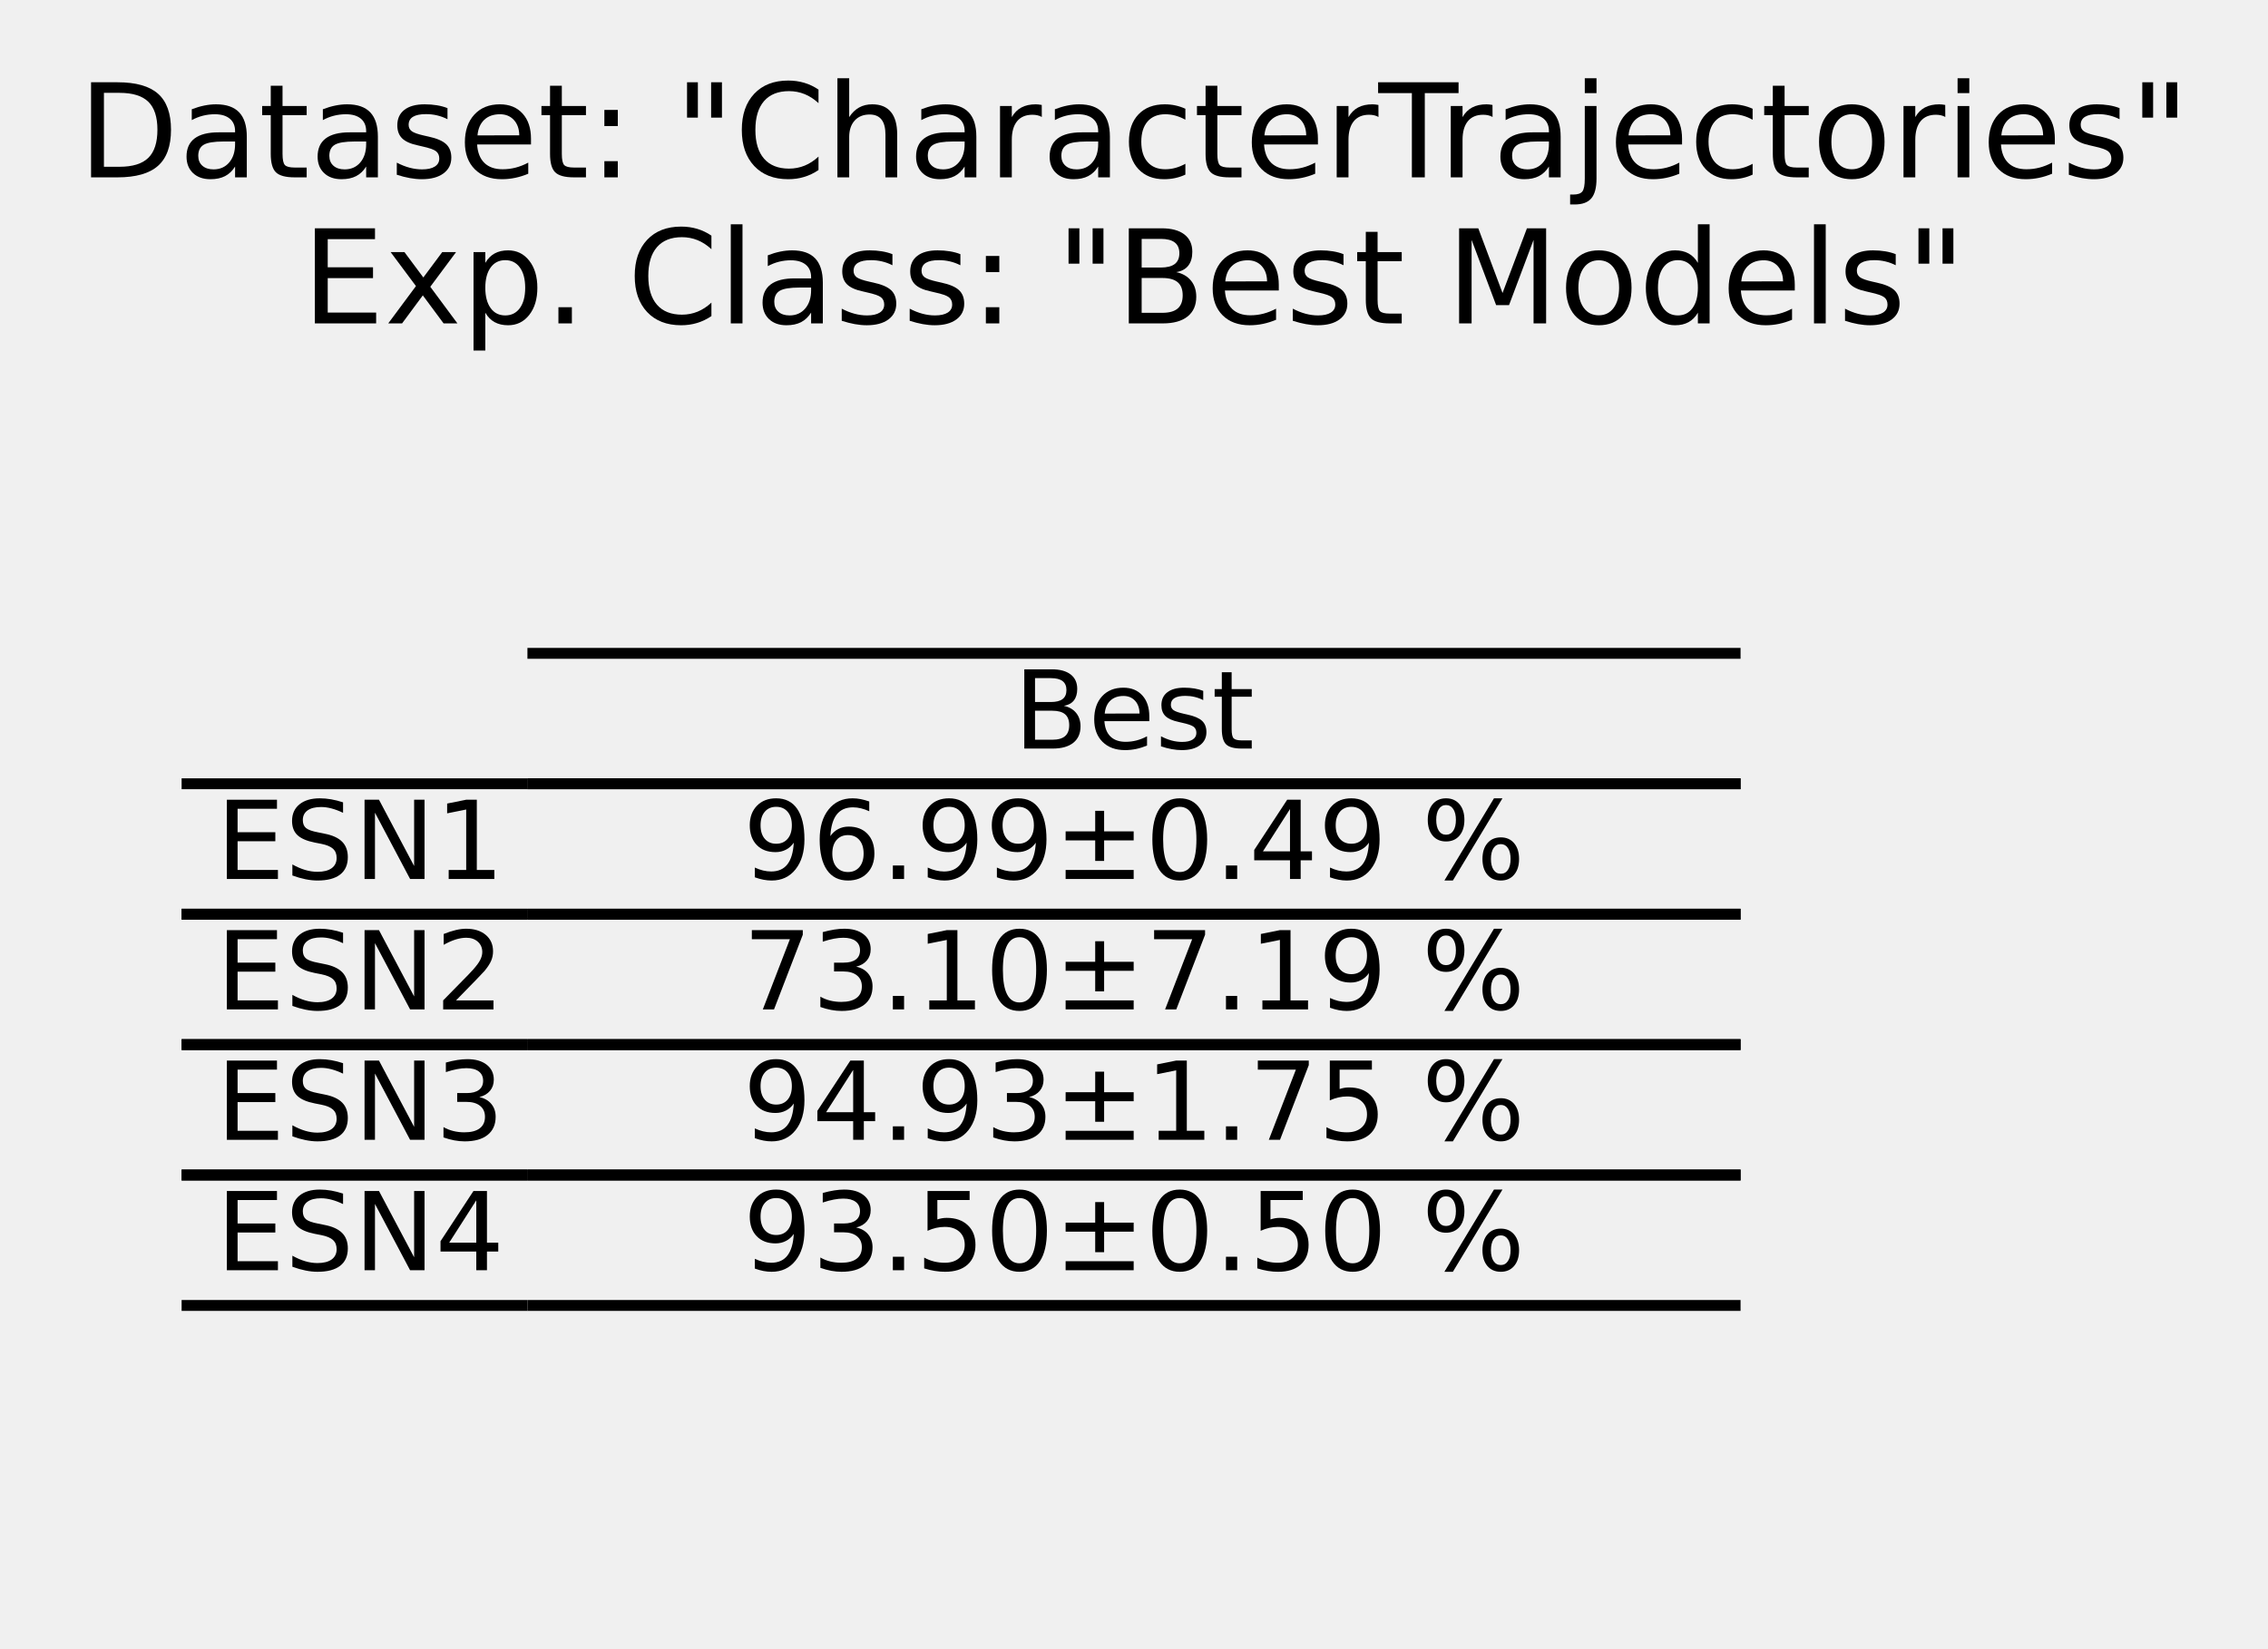
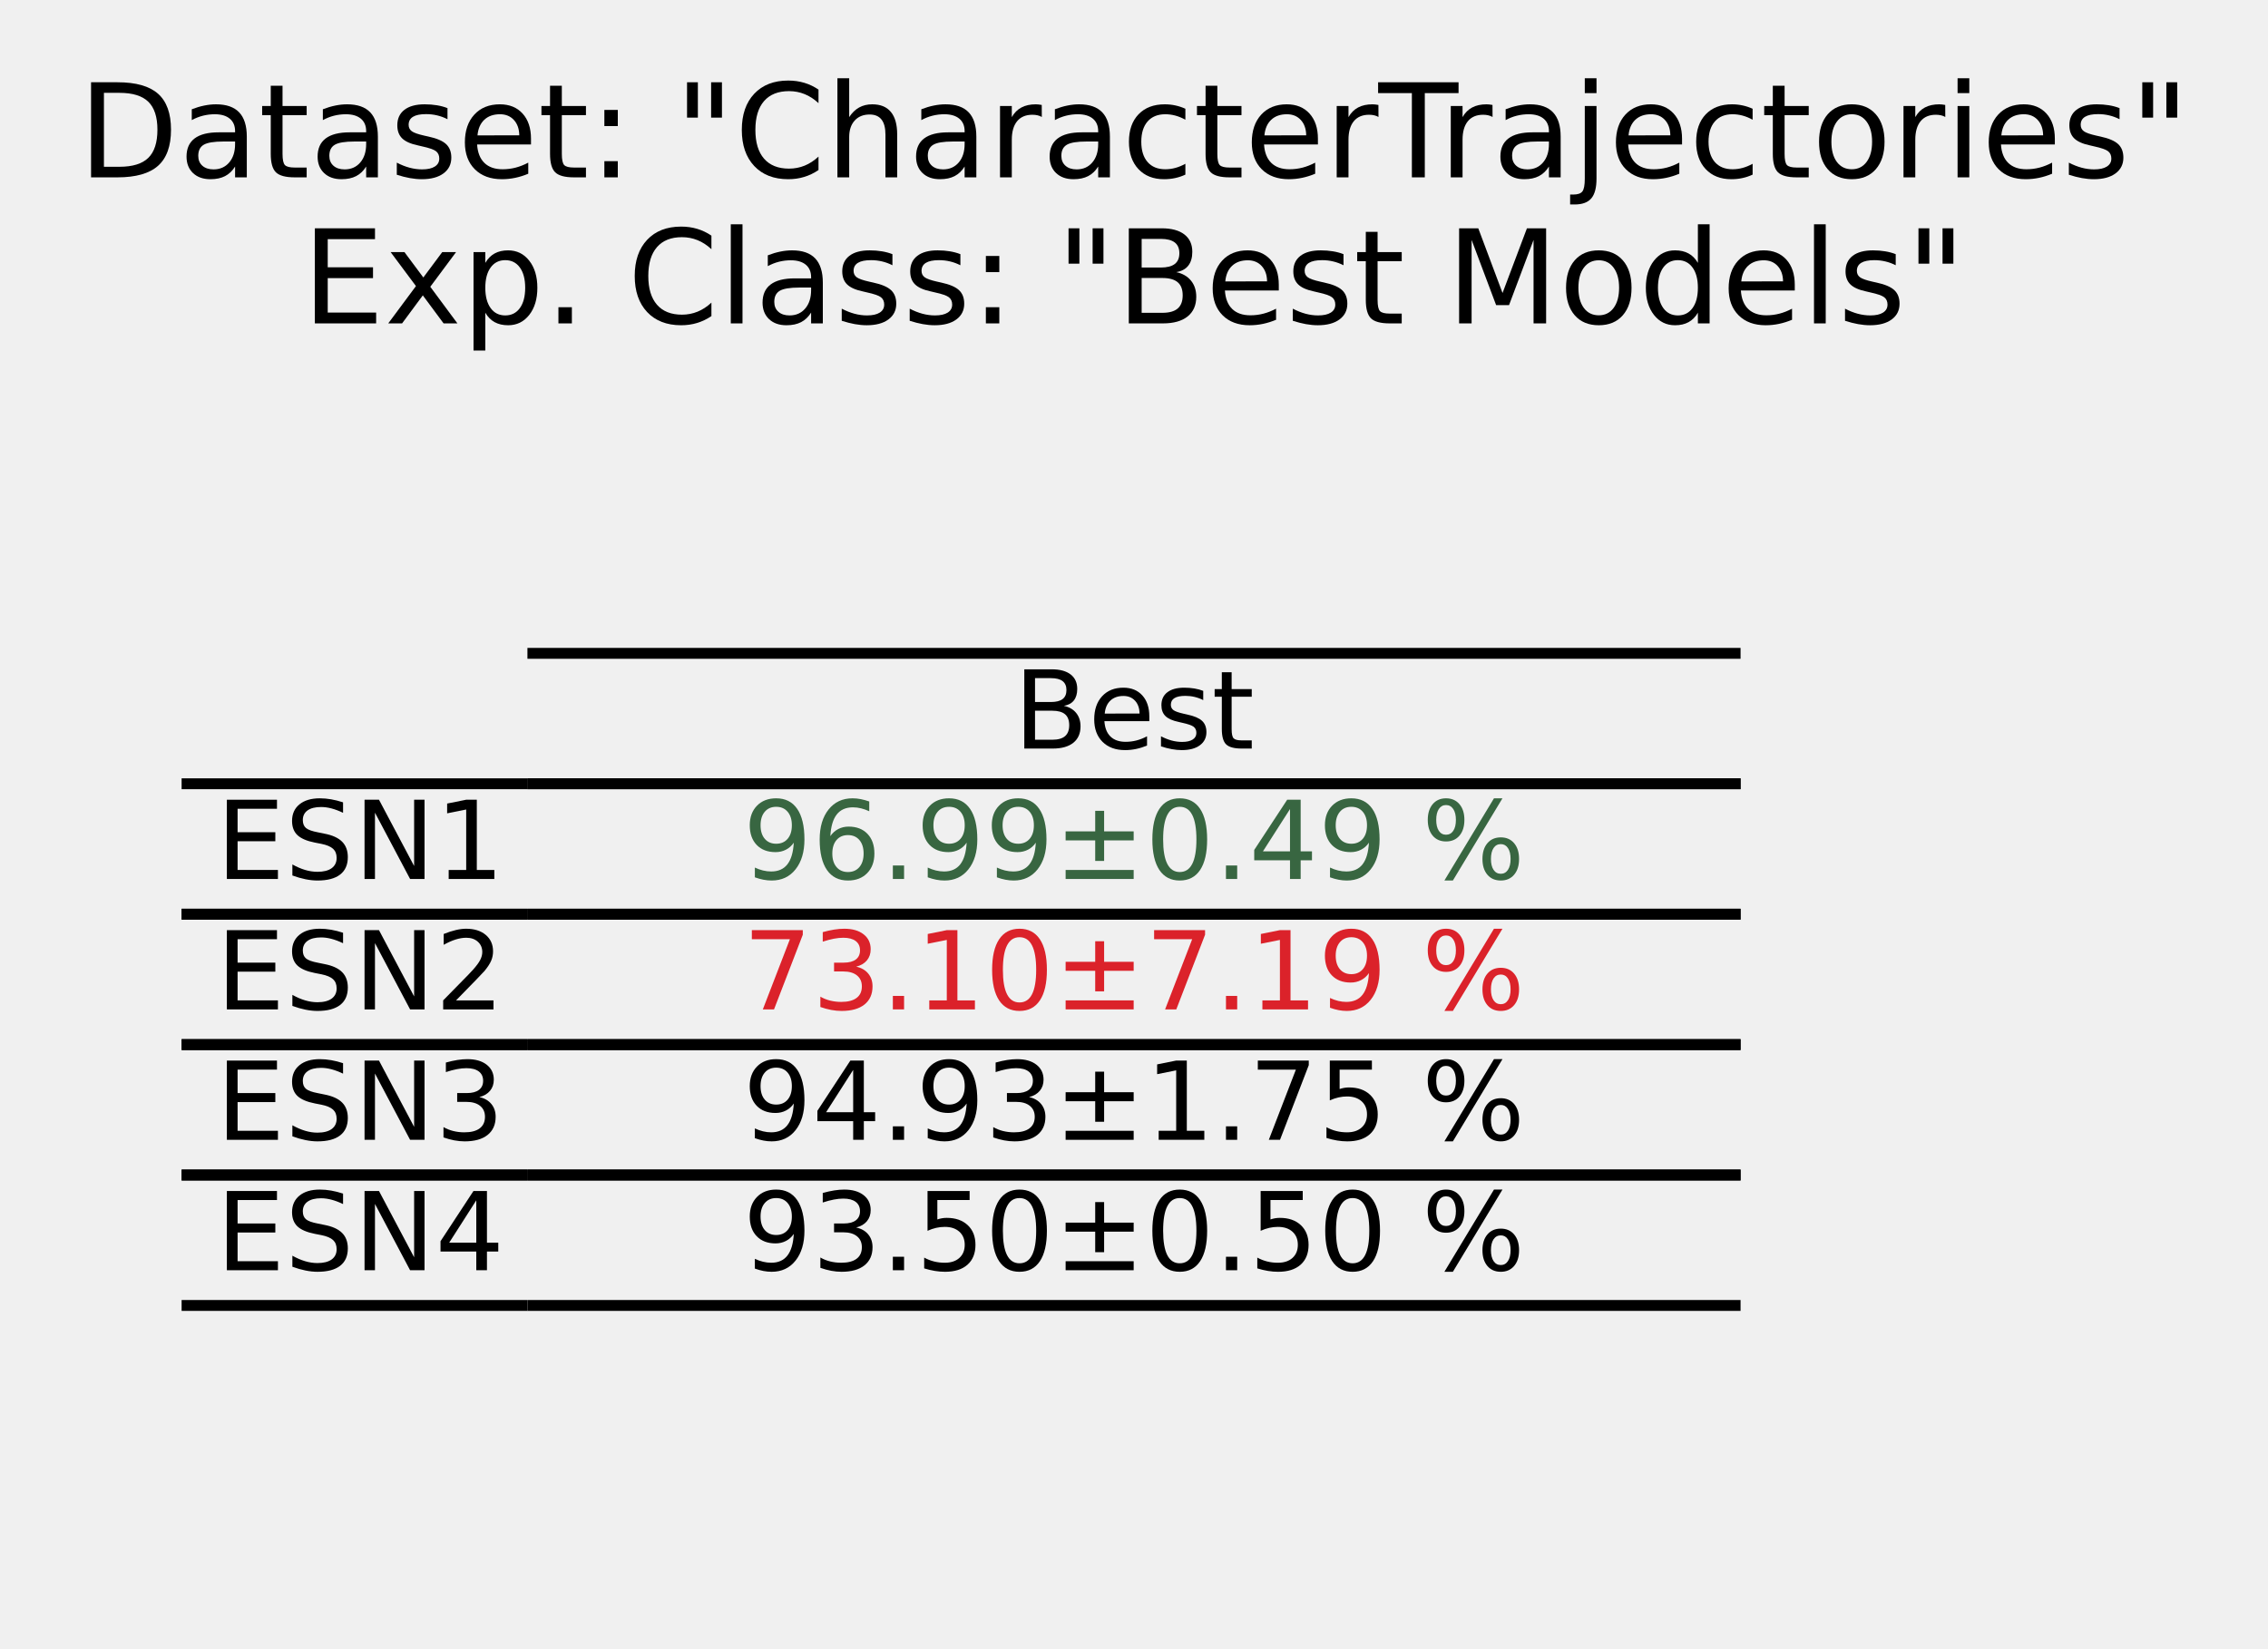
<svg xmlns="http://www.w3.org/2000/svg" xmlns:xlink="http://www.w3.org/1999/xlink" width="208.643pt" height="151.675pt" viewBox="0 0 208.643 151.675" version="1.1">
  <defs>
    <style type="text/css">*{stroke-linejoin: round; stroke-linecap: butt}</style>
  </defs>
  <g id="figure_1">
    <g id="axes_1">
      <g id="table_1">
        <g id="patch_1">
          <path d="M 48.521 72.115  L 160.121 72.115  M 160.121 60.115  L 48.521 60.115  M 48.521 72.115  " style="fill: #ffffff; stroke: #000000; stroke-linejoin: miter" />
        </g>
        <g id="text_1">
          <g transform="translate(93.24938 68.87488)scale(0.1 -0.1)">
            <defs>
              <path id="DejaVuSans-42" d="M 1259 2228  L 1259 519  L 2272 519  Q 2781 519 3026 730  Q 3272 941 3272 1375  Q 3272 1813 3026 2020  Q 2781 2228 2272 2228  L 1259 2228  z M 1259 4147  L 1259 2741  L 2194 2741  Q 2656 2741 2882 2914  Q 3109 3088 3109 3444  Q 3109 3797 2882 3972  Q 2656 4147 2194 4147  L 1259 4147  z M 628 4666  L 2241 4666  Q 2963 4666 3353 4366  Q 3744 4066 3744 3513  Q 3744 3084 3544 2831  Q 3344 2578 2956 2516  Q 3422 2416 3680 2098  Q 3938 1781 3938 1306  Q 3938 681 3513 340  Q 3088 0 2303 0  L 628 0  L 628 4666  z " transform="scale(0.015625)" />
              <path id="DejaVuSans-65" d="M 3597 1894  L 3597 1613  L 953 1613  Q 991 1019 1311 708  Q 1631 397 2203 397  Q 2534 397 2845 478  Q 3156 559 3463 722  L 3463 178  Q 3153 47 2828 -22  Q 2503 -91 2169 -91  Q 1331 -91 842 396  Q 353 884 353 1716  Q 353 2575 817 3079  Q 1281 3584 2069 3584  Q 2775 3584 3186 3129  Q 3597 2675 3597 1894  z M 3022 2063  Q 3016 2534 2758 2815  Q 2500 3097 2075 3097  Q 1594 3097 1305 2825  Q 1016 2553 972 2059  L 3022 2063  z " transform="scale(0.015625)" />
              <path id="DejaVuSans-73" d="M 2834 3397  L 2834 2853  Q 2591 2978 2328 3040  Q 2066 3103 1784 3103  Q 1356 3103 1142 2972  Q 928 2841 928 2578  Q 928 2378 1081 2264  Q 1234 2150 1697 2047  L 1894 2003  Q 2506 1872 2764 1633  Q 3022 1394 3022 966  Q 3022 478 2636 193  Q 2250 -91 1575 -91  Q 1294 -91 989 -36  Q 684 19 347 128  L 347 722  Q 666 556 975 473  Q 1284 391 1588 391  Q 1994 391 2212 530  Q 2431 669 2431 922  Q 2431 1156 2273 1281  Q 2116 1406 1581 1522  L 1381 1569  Q 847 1681 609 1914  Q 372 2147 372 2553  Q 372 3047 722 3315  Q 1072 3584 1716 3584  Q 2034 3584 2315 3537  Q 2597 3491 2834 3397  z " transform="scale(0.015625)" />
              <path id="DejaVuSans-74" d="M 1172 4494  L 1172 3500  L 2356 3500  L 2356 3053  L 1172 3053  L 1172 1153  Q 1172 725 1289 603  Q 1406 481 1766 481  L 2356 481  L 2356 0  L 1766 0  Q 1100 0 847 248  Q 594 497 594 1153  L 594 3053  L 172 3053  L 172 3500  L 594 3500  L 594 4494  L 1172 4494  z " transform="scale(0.015625)" />
            </defs>
            <use xlink:href="#DejaVuSans-42" />
            <use xlink:href="#DejaVuSans-65" x="68.604" />
            <use xlink:href="#DejaVuSans-73" x="130.127" />
            <use xlink:href="#DejaVuSans-74" x="182.227" />
          </g>
        </g>
        <g id="patch_2">
          <path d="M 16.708 84.115  L 48.521 84.115  M 48.521 72.115  L 16.708 72.115  M 16.708 84.115  " style="fill: #ffffff; stroke: #000000; stroke-linejoin: miter" />
        </g>
        <g id="text_2">
          <g transform="translate(19.88944 80.87488)scale(0.1 -0.1)">
            <defs>
              <path id="DejaVuSans-45" d="M 628 4666  L 3578 4666  L 3578 4134  L 1259 4134  L 1259 2753  L 3481 2753  L 3481 2222  L 1259 2222  L 1259 531  L 3634 531  L 3634 0  L 628 0  L 628 4666  z " transform="scale(0.015625)" />
              <path id="DejaVuSans-53" d="M 3425 4513  L 3425 3897  Q 3066 4069 2747 4153  Q 2428 4238 2131 4238  Q 1616 4238 1336 4038  Q 1056 3838 1056 3469  Q 1056 3159 1242 3001  Q 1428 2844 1947 2747  L 2328 2669  Q 3034 2534 3370 2195  Q 3706 1856 3706 1288  Q 3706 609 3251 259  Q 2797 -91 1919 -91  Q 1588 -91 1214 -16  Q 841 59 441 206  L 441 856  Q 825 641 1194 531  Q 1563 422 1919 422  Q 2459 422 2753 634  Q 3047 847 3047 1241  Q 3047 1584 2836 1778  Q 2625 1972 2144 2069  L 1759 2144  Q 1053 2284 737 2584  Q 422 2884 422 3419  Q 422 4038 858 4394  Q 1294 4750 2059 4750  Q 2388 4750 2728 4690  Q 3069 4631 3425 4513  z " transform="scale(0.015625)" />
              <path id="DejaVuSans-4e" d="M 628 4666  L 1478 4666  L 3547 763  L 3547 4666  L 4159 4666  L 4159 0  L 3309 0  L 1241 3903  L 1241 0  L 628 0  L 628 4666  z " transform="scale(0.015625)" />
              <path id="DejaVuSans-31" d="M 794 531  L 1825 531  L 1825 4091  L 703 3866  L 703 4441  L 1819 4666  L 2450 4666  L 2450 531  L 3481 531  L 3481 0  L 794 0  L 794 531  z " transform="scale(0.015625)" />
            </defs>
            <use xlink:href="#DejaVuSans-45" />
            <use xlink:href="#DejaVuSans-53" x="63.184" />
            <use xlink:href="#DejaVuSans-4e" x="126.66" />
            <use xlink:href="#DejaVuSans-31" x="201.465" />
          </g>
        </g>
        <g id="patch_3">
          <path d="M 48.521 84.115  L 160.121 84.115  M 160.121 72.115  L 48.521 72.115  M 48.521 84.115  " style="fill: #ffffff; stroke: #000000; stroke-linejoin: miter" />
        </g>
        <g id="text_3">
-           <g transform="translate(68.34469 80.87488)scale(0.1 -0.1)">
+           <g style="fill: #386641" transform="translate(68.34469 80.87488)scale(0.1 -0.1)">
            <defs>
              <path id="DejaVuSans-39" d="M 703 97  L 703 672  Q 941 559 1184 500  Q 1428 441 1663 441  Q 2288 441 2617 861  Q 2947 1281 2994 2138  Q 2813 1869 2534 1725  Q 2256 1581 1919 1581  Q 1219 1581 811 2004  Q 403 2428 403 3163  Q 403 3881 828 4315  Q 1253 4750 1959 4750  Q 2769 4750 3195 4129  Q 3622 3509 3622 2328  Q 3622 1225 3098 567  Q 2575 -91 1691 -91  Q 1453 -91 1209 -44  Q 966 3 703 97  z M 1959 2075  Q 2384 2075 2632 2365  Q 2881 2656 2881 3163  Q 2881 3666 2632 3958  Q 2384 4250 1959 4250  Q 1534 4250 1286 3958  Q 1038 3666 1038 3163  Q 1038 2656 1286 2365  Q 1534 2075 1959 2075  z " transform="scale(0.015625)" />
              <path id="DejaVuSans-36" d="M 2113 2584  Q 1688 2584 1439 2293  Q 1191 2003 1191 1497  Q 1191 994 1439 701  Q 1688 409 2113 409  Q 2538 409 2786 701  Q 3034 994 3034 1497  Q 3034 2003 2786 2293  Q 2538 2584 2113 2584  z M 3366 4563  L 3366 3988  Q 3128 4100 2886 4159  Q 2644 4219 2406 4219  Q 1781 4219 1451 3797  Q 1122 3375 1075 2522  Q 1259 2794 1537 2939  Q 1816 3084 2150 3084  Q 2853 3084 3261 2657  Q 3669 2231 3669 1497  Q 3669 778 3244 343  Q 2819 -91 2113 -91  Q 1303 -91 875 529  Q 447 1150 447 2328  Q 447 3434 972 4092  Q 1497 4750 2381 4750  Q 2619 4750 2861 4703  Q 3103 4656 3366 4563  z " transform="scale(0.015625)" />
              <path id="DejaVuSans-2e" d="M 684 794  L 1344 794  L 1344 0  L 684 0  L 684 794  z " transform="scale(0.015625)" />
              <path id="DejaVuSans-b1" d="M 2944 4013  L 2944 2803  L 4684 2803  L 4684 2272  L 2944 2272  L 2944 1063  L 2419 1063  L 2419 2272  L 678 2272  L 678 2803  L 2419 2803  L 2419 4013  L 2944 4013  z M 678 531  L 4684 531  L 4684 0  L 678 0  L 678 531  z " transform="scale(0.015625)" />
              <path id="DejaVuSans-30" d="M 2034 4250  Q 1547 4250 1301 3770  Q 1056 3291 1056 2328  Q 1056 1369 1301 889  Q 1547 409 2034 409  Q 2525 409 2770 889  Q 3016 1369 3016 2328  Q 3016 3291 2770 3770  Q 2525 4250 2034 4250  z M 2034 4750  Q 2819 4750 3233 4129  Q 3647 3509 3647 2328  Q 3647 1150 3233 529  Q 2819 -91 2034 -91  Q 1250 -91 836 529  Q 422 1150 422 2328  Q 422 3509 836 4129  Q 1250 4750 2034 4750  z " transform="scale(0.015625)" />
              <path id="DejaVuSans-34" d="M 2419 4116  L 825 1625  L 2419 1625  L 2419 4116  z M 2253 4666  L 3047 4666  L 3047 1625  L 3713 1625  L 3713 1100  L 3047 1100  L 3047 0  L 2419 0  L 2419 1100  L 313 1100  L 313 1709  L 2253 4666  z " transform="scale(0.015625)" />
              <path id="DejaVuSans-20" transform="scale(0.015625)" />
              <path id="DejaVuSans-25" d="M 4653 2053  Q 4381 2053 4226 1822  Q 4072 1591 4072 1178  Q 4072 772 4226 539  Q 4381 306 4653 306  Q 4919 306 5073 539  Q 5228 772 5228 1178  Q 5228 1588 5073 1820  Q 4919 2053 4653 2053  z M 4653 2450  Q 5147 2450 5437 2106  Q 5728 1763 5728 1178  Q 5728 594 5436 251  Q 5144 -91 4653 -91  Q 4153 -91 3862 251  Q 3572 594 3572 1178  Q 3572 1766 3864 2108  Q 4156 2450 4653 2450  z M 1428 4353  Q 1159 4353 1004 4120  Q 850 3888 850 3481  Q 850 3069 1003 2837  Q 1156 2606 1428 2606  Q 1700 2606 1854 2837  Q 2009 3069 2009 3481  Q 2009 3884 1853 4118  Q 1697 4353 1428 4353  z M 4250 4750  L 4750 4750  L 1831 -91  L 1331 -91  L 4250 4750  z M 1428 4750  Q 1922 4750 2215 4408  Q 2509 4066 2509 3481  Q 2509 2891 2217 2550  Q 1925 2209 1428 2209  Q 931 2209 642 2551  Q 353 2894 353 3481  Q 353 4063 643 4406  Q 934 4750 1428 4750  z " transform="scale(0.015625)" />
            </defs>
            <use xlink:href="#DejaVuSans-39" />
            <use xlink:href="#DejaVuSans-36" x="63.623" />
            <use xlink:href="#DejaVuSans-2e" x="127.246" />
            <use xlink:href="#DejaVuSans-39" x="159.033" />
            <use xlink:href="#DejaVuSans-39" x="222.656" />
            <use xlink:href="#DejaVuSans-b1" x="286.279" />
            <use xlink:href="#DejaVuSans-30" x="370.068" />
            <use xlink:href="#DejaVuSans-2e" x="433.691" />
            <use xlink:href="#DejaVuSans-34" x="465.479" />
            <use xlink:href="#DejaVuSans-39" x="529.102" />
            <use xlink:href="#DejaVuSans-20" x="592.725" />
            <use xlink:href="#DejaVuSans-25" x="624.512" />
          </g>
        </g>
        <g id="patch_4">
          <path d="M 16.708 96.115  L 48.521 96.115  M 48.521 84.115  L 16.708 84.115  M 16.708 96.115  " style="fill: #ffffff; stroke: #000000; stroke-linejoin: miter" />
        </g>
        <g id="text_4">
          <g transform="translate(19.88944 92.87488)scale(0.1 -0.1)">
            <defs>
              <path id="DejaVuSans-32" d="M 1228 531  L 3431 531  L 3431 0  L 469 0  L 469 531  Q 828 903 1448 1529  Q 2069 2156 2228 2338  Q 2531 2678 2651 2914  Q 2772 3150 2772 3378  Q 2772 3750 2511 3984  Q 2250 4219 1831 4219  Q 1534 4219 1204 4116  Q 875 4013 500 3803  L 500 4441  Q 881 4594 1212 4672  Q 1544 4750 1819 4750  Q 2544 4750 2975 4387  Q 3406 4025 3406 3419  Q 3406 3131 3298 2873  Q 3191 2616 2906 2266  Q 2828 2175 2409 1742  Q 1991 1309 1228 531  z " transform="scale(0.015625)" />
            </defs>
            <use xlink:href="#DejaVuSans-45" />
            <use xlink:href="#DejaVuSans-53" x="63.184" />
            <use xlink:href="#DejaVuSans-4e" x="126.66" />
            <use xlink:href="#DejaVuSans-32" x="201.465" />
          </g>
        </g>
        <g id="patch_5">
          <path d="M 48.521 96.115  L 160.121 96.115  M 160.121 84.115  L 48.521 84.115  M 48.521 96.115  " style="fill: #ffffff; stroke: #000000; stroke-linejoin: miter" />
        </g>
        <g id="text_5">
-           <g transform="translate(68.34469 92.87488)scale(0.1 -0.1)">
+           <g style="fill: #db222a" transform="translate(68.34469 92.87488)scale(0.1 -0.1)">
            <defs>
              <path id="DejaVuSans-37" d="M 525 4666  L 3525 4666  L 3525 4397  L 1831 0  L 1172 0  L 2766 4134  L 525 4134  L 525 4666  z " transform="scale(0.015625)" />
              <path id="DejaVuSans-33" d="M 2597 2516  Q 3050 2419 3304 2112  Q 3559 1806 3559 1356  Q 3559 666 3084 287  Q 2609 -91 1734 -91  Q 1441 -91 1130 -33  Q 819 25 488 141  L 488 750  Q 750 597 1062 519  Q 1375 441 1716 441  Q 2309 441 2620 675  Q 2931 909 2931 1356  Q 2931 1769 2642 2001  Q 2353 2234 1838 2234  L 1294 2234  L 1294 2753  L 1863 2753  Q 2328 2753 2575 2939  Q 2822 3125 2822 3475  Q 2822 3834 2567 4026  Q 2313 4219 1838 4219  Q 1578 4219 1281 4162  Q 984 4106 628 3988  L 628 4550  Q 988 4650 1302 4700  Q 1616 4750 1894 4750  Q 2613 4750 3031 4423  Q 3450 4097 3450 3541  Q 3450 3153 3228 2886  Q 3006 2619 2597 2516  z " transform="scale(0.015625)" />
            </defs>
            <use xlink:href="#DejaVuSans-37" />
            <use xlink:href="#DejaVuSans-33" x="63.623" />
            <use xlink:href="#DejaVuSans-2e" x="127.246" />
            <use xlink:href="#DejaVuSans-31" x="159.033" />
            <use xlink:href="#DejaVuSans-30" x="222.656" />
            <use xlink:href="#DejaVuSans-b1" x="286.279" />
            <use xlink:href="#DejaVuSans-37" x="370.068" />
            <use xlink:href="#DejaVuSans-2e" x="433.691" />
            <use xlink:href="#DejaVuSans-31" x="465.479" />
            <use xlink:href="#DejaVuSans-39" x="529.102" />
            <use xlink:href="#DejaVuSans-20" x="592.725" />
            <use xlink:href="#DejaVuSans-25" x="624.512" />
          </g>
        </g>
        <g id="patch_6">
          <path d="M 16.708 108.115  L 48.521 108.115  M 48.521 96.115  L 16.708 96.115  M 16.708 108.115  " style="fill: #ffffff; stroke: #000000; stroke-linejoin: miter" />
        </g>
        <g id="text_6">
          <g transform="translate(19.88944 104.8749)scale(0.1 -0.1)">
            <use xlink:href="#DejaVuSans-45" />
            <use xlink:href="#DejaVuSans-53" x="63.184" />
            <use xlink:href="#DejaVuSans-4e" x="126.66" />
            <use xlink:href="#DejaVuSans-33" x="201.465" />
          </g>
        </g>
        <g id="patch_7">
          <path d="M 48.521 108.115  L 160.121 108.115  M 160.121 96.115  L 48.521 96.115  M 48.521 108.115  " style="fill: #ffffff; stroke: #000000; stroke-linejoin: miter" />
        </g>
        <g id="text_7">
          <g transform="translate(68.34469 104.8749)scale(0.1 -0.1)">
            <defs>
              <path id="DejaVuSans-35" d="M 691 4666  L 3169 4666  L 3169 4134  L 1269 4134  L 1269 2991  Q 1406 3038 1543 3061  Q 1681 3084 1819 3084  Q 2600 3084 3056 2656  Q 3513 2228 3513 1497  Q 3513 744 3044 326  Q 2575 -91 1722 -91  Q 1428 -91 1123 -41  Q 819 9 494 109  L 494 744  Q 775 591 1075 516  Q 1375 441 1709 441  Q 2250 441 2565 725  Q 2881 1009 2881 1497  Q 2881 1984 2565 2268  Q 2250 2553 1709 2553  Q 1456 2553 1204 2497  Q 953 2441 691 2322  L 691 4666  z " transform="scale(0.015625)" />
            </defs>
            <use xlink:href="#DejaVuSans-39" />
            <use xlink:href="#DejaVuSans-34" x="63.623" />
            <use xlink:href="#DejaVuSans-2e" x="127.246" />
            <use xlink:href="#DejaVuSans-39" x="159.033" />
            <use xlink:href="#DejaVuSans-33" x="222.656" />
            <use xlink:href="#DejaVuSans-b1" x="286.279" />
            <use xlink:href="#DejaVuSans-31" x="370.068" />
            <use xlink:href="#DejaVuSans-2e" x="433.691" />
            <use xlink:href="#DejaVuSans-37" x="465.479" />
            <use xlink:href="#DejaVuSans-35" x="529.102" />
            <use xlink:href="#DejaVuSans-20" x="592.725" />
            <use xlink:href="#DejaVuSans-25" x="624.512" />
          </g>
        </g>
        <g id="patch_8">
          <path d="M 16.708 120.115  L 48.521 120.115  M 48.521 108.115  L 16.708 108.115  M 16.708 120.115  " style="fill: #ffffff; stroke: #000000; stroke-linejoin: miter" />
        </g>
        <g id="text_8">
          <g transform="translate(19.88944 116.8749)scale(0.1 -0.1)">
            <use xlink:href="#DejaVuSans-45" />
            <use xlink:href="#DejaVuSans-53" x="63.184" />
            <use xlink:href="#DejaVuSans-4e" x="126.66" />
            <use xlink:href="#DejaVuSans-34" x="201.465" />
          </g>
        </g>
        <g id="patch_9">
          <path d="M 48.521 120.115  L 160.121 120.115  M 160.121 108.115  L 48.521 108.115  M 48.521 120.115  " style="fill: #ffffff; stroke: #000000; stroke-linejoin: miter" />
        </g>
        <g id="text_9">
          <g transform="translate(68.34469 116.8749)scale(0.1 -0.1)">
            <use xlink:href="#DejaVuSans-39" />
            <use xlink:href="#DejaVuSans-33" x="63.623" />
            <use xlink:href="#DejaVuSans-2e" x="127.246" />
            <use xlink:href="#DejaVuSans-35" x="159.033" />
            <use xlink:href="#DejaVuSans-30" x="222.656" />
            <use xlink:href="#DejaVuSans-b1" x="286.279" />
            <use xlink:href="#DejaVuSans-30" x="370.068" />
            <use xlink:href="#DejaVuSans-2e" x="433.691" />
            <use xlink:href="#DejaVuSans-35" x="465.479" />
            <use xlink:href="#DejaVuSans-30" x="529.102" />
            <use xlink:href="#DejaVuSans-20" x="592.725" />
            <use xlink:href="#DejaVuSans-25" x="624.512" />
          </g>
        </g>
      </g>
      <g id="text_10">
        <g transform="translate(7.2 16.31812)scale(0.12 -0.12)">
          <defs>
            <path id="DejaVuSans-44" d="M 1259 4147  L 1259 519  L 2022 519  Q 2988 519 3436 956  Q 3884 1394 3884 2338  Q 3884 3275 3436 3711  Q 2988 4147 2022 4147  L 1259 4147  z M 628 4666  L 1925 4666  Q 3281 4666 3915 4102  Q 4550 3538 4550 2338  Q 4550 1131 3912 565  Q 3275 0 1925 0  L 628 0  L 628 4666  z " transform="scale(0.015625)" />
            <path id="DejaVuSans-61" d="M 2194 1759  Q 1497 1759 1228 1600  Q 959 1441 959 1056  Q 959 750 1161 570  Q 1363 391 1709 391  Q 2188 391 2477 730  Q 2766 1069 2766 1631  L 2766 1759  L 2194 1759  z M 3341 1997  L 3341 0  L 2766 0  L 2766 531  Q 2569 213 2275 61  Q 1981 -91 1556 -91  Q 1019 -91 701 211  Q 384 513 384 1019  Q 384 1609 779 1909  Q 1175 2209 1959 2209  L 2766 2209  L 2766 2266  Q 2766 2663 2505 2880  Q 2244 3097 1772 3097  Q 1472 3097 1187 3025  Q 903 2953 641 2809  L 641 3341  Q 956 3463 1253 3523  Q 1550 3584 1831 3584  Q 2591 3584 2966 3190  Q 3341 2797 3341 1997  z " transform="scale(0.015625)" />
            <path id="DejaVuSans-3a" d="M 750 794  L 1409 794  L 1409 0  L 750 0  L 750 794  z M 750 3309  L 1409 3309  L 1409 2516  L 750 2516  L 750 3309  z " transform="scale(0.015625)" />
            <path id="DejaVuSans-22" d="M 1147 4666  L 1147 2931  L 616 2931  L 616 4666  L 1147 4666  z M 2328 4666  L 2328 2931  L 1797 2931  L 1797 4666  L 2328 4666  z " transform="scale(0.015625)" />
            <path id="DejaVuSans-43" d="M 4122 4306  L 4122 3641  Q 3803 3938 3442 4084  Q 3081 4231 2675 4231  Q 1875 4231 1450 3742  Q 1025 3253 1025 2328  Q 1025 1406 1450 917  Q 1875 428 2675 428  Q 3081 428 3442 575  Q 3803 722 4122 1019  L 4122 359  Q 3791 134 3420 21  Q 3050 -91 2638 -91  Q 1578 -91 968 557  Q 359 1206 359 2328  Q 359 3453 968 4101  Q 1578 4750 2638 4750  Q 3056 4750 3426 4639  Q 3797 4528 4122 4306  z " transform="scale(0.015625)" />
            <path id="DejaVuSans-68" d="M 3513 2113  L 3513 0  L 2938 0  L 2938 2094  Q 2938 2591 2744 2837  Q 2550 3084 2163 3084  Q 1697 3084 1428 2787  Q 1159 2491 1159 1978  L 1159 0  L 581 0  L 581 4863  L 1159 4863  L 1159 2956  Q 1366 3272 1645 3428  Q 1925 3584 2291 3584  Q 2894 3584 3203 3211  Q 3513 2838 3513 2113  z " transform="scale(0.015625)" />
            <path id="DejaVuSans-72" d="M 2631 2963  Q 2534 3019 2420 3045  Q 2306 3072 2169 3072  Q 1681 3072 1420 2755  Q 1159 2438 1159 1844  L 1159 0  L 581 0  L 581 3500  L 1159 3500  L 1159 2956  Q 1341 3275 1631 3429  Q 1922 3584 2338 3584  Q 2397 3584 2469 3576  Q 2541 3569 2628 3553  L 2631 2963  z " transform="scale(0.015625)" />
            <path id="DejaVuSans-63" d="M 3122 3366  L 3122 2828  Q 2878 2963 2633 3030  Q 2388 3097 2138 3097  Q 1578 3097 1268 2742  Q 959 2388 959 1747  Q 959 1106 1268 751  Q 1578 397 2138 397  Q 2388 397 2633 464  Q 2878 531 3122 666  L 3122 134  Q 2881 22 2623 -34  Q 2366 -91 2075 -91  Q 1284 -91 818 406  Q 353 903 353 1747  Q 353 2603 823 3093  Q 1294 3584 2113 3584  Q 2378 3584 2631 3529  Q 2884 3475 3122 3366  z " transform="scale(0.015625)" />
            <path id="DejaVuSans-54" d="M -19 4666  L 3928 4666  L 3928 4134  L 2272 4134  L 2272 0  L 1638 0  L 1638 4134  L -19 4134  L -19 4666  z " transform="scale(0.015625)" />
            <path id="DejaVuSans-6a" d="M 603 3500  L 1178 3500  L 1178 -63  Q 1178 -731 923 -1031  Q 669 -1331 103 -1331  L -116 -1331  L -116 -844  L 38 -844  Q 366 -844 484 -692  Q 603 -541 603 -63  L 603 3500  z M 603 4863  L 1178 4863  L 1178 4134  L 603 4134  L 603 4863  z " transform="scale(0.015625)" />
            <path id="DejaVuSans-6f" d="M 1959 3097  Q 1497 3097 1228 2736  Q 959 2375 959 1747  Q 959 1119 1226 758  Q 1494 397 1959 397  Q 2419 397 2687 759  Q 2956 1122 2956 1747  Q 2956 2369 2687 2733  Q 2419 3097 1959 3097  z M 1959 3584  Q 2709 3584 3137 3096  Q 3566 2609 3566 1747  Q 3566 888 3137 398  Q 2709 -91 1959 -91  Q 1206 -91 779 398  Q 353 888 353 1747  Q 353 2609 779 3096  Q 1206 3584 1959 3584  z " transform="scale(0.015625)" />
            <path id="DejaVuSans-69" d="M 603 3500  L 1178 3500  L 1178 0  L 603 0  L 603 3500  z M 603 4863  L 1178 4863  L 1178 4134  L 603 4134  L 603 4863  z " transform="scale(0.015625)" />
          </defs>
          <use xlink:href="#DejaVuSans-44" />
          <use xlink:href="#DejaVuSans-61" x="77.002" />
          <use xlink:href="#DejaVuSans-74" x="138.281" />
          <use xlink:href="#DejaVuSans-61" x="177.49" />
          <use xlink:href="#DejaVuSans-73" x="238.77" />
          <use xlink:href="#DejaVuSans-65" x="290.869" />
          <use xlink:href="#DejaVuSans-74" x="352.393" />
          <use xlink:href="#DejaVuSans-3a" x="391.602" />
          <use xlink:href="#DejaVuSans-20" x="425.293" />
          <use xlink:href="#DejaVuSans-22" x="457.08" />
          <use xlink:href="#DejaVuSans-43" x="503.076" />
          <use xlink:href="#DejaVuSans-68" x="572.9" />
          <use xlink:href="#DejaVuSans-61" x="636.279" />
          <use xlink:href="#DejaVuSans-72" x="697.559" />
          <use xlink:href="#DejaVuSans-61" x="738.672" />
          <use xlink:href="#DejaVuSans-63" x="799.951" />
          <use xlink:href="#DejaVuSans-74" x="854.932" />
          <use xlink:href="#DejaVuSans-65" x="894.141" />
          <use xlink:href="#DejaVuSans-72" x="955.664" />
          <use xlink:href="#DejaVuSans-54" x="996.777" />
          <use xlink:href="#DejaVuSans-72" x="1043.111" />
          <use xlink:href="#DejaVuSans-61" x="1084.225" />
          <use xlink:href="#DejaVuSans-6a" x="1145.504" />
          <use xlink:href="#DejaVuSans-65" x="1173.287" />
          <use xlink:href="#DejaVuSans-63" x="1234.811" />
          <use xlink:href="#DejaVuSans-74" x="1289.791" />
          <use xlink:href="#DejaVuSans-6f" x="1329" />
          <use xlink:href="#DejaVuSans-72" x="1390.182" />
          <use xlink:href="#DejaVuSans-69" x="1431.295" />
          <use xlink:href="#DejaVuSans-65" x="1459.078" />
          <use xlink:href="#DejaVuSans-73" x="1520.602" />
          <use xlink:href="#DejaVuSans-22" x="1572.701" />
        </g>
        <g transform="translate(27.78844 29.7555)scale(0.12 -0.12)">
          <defs>
            <path id="DejaVuSans-78" d="M 3513 3500  L 2247 1797  L 3578 0  L 2900 0  L 1881 1375  L 863 0  L 184 0  L 1544 1831  L 300 3500  L 978 3500  L 1906 2253  L 2834 3500  L 3513 3500  z " transform="scale(0.015625)" />
            <path id="DejaVuSans-70" d="M 1159 525  L 1159 -1331  L 581 -1331  L 581 3500  L 1159 3500  L 1159 2969  Q 1341 3281 1617 3432  Q 1894 3584 2278 3584  Q 2916 3584 3314 3078  Q 3713 2572 3713 1747  Q 3713 922 3314 415  Q 2916 -91 2278 -91  Q 1894 -91 1617 61  Q 1341 213 1159 525  z M 3116 1747  Q 3116 2381 2855 2742  Q 2594 3103 2138 3103  Q 1681 3103 1420 2742  Q 1159 2381 1159 1747  Q 1159 1113 1420 752  Q 1681 391 2138 391  Q 2594 391 2855 752  Q 3116 1113 3116 1747  z " transform="scale(0.015625)" />
            <path id="DejaVuSans-6c" d="M 603 4863  L 1178 4863  L 1178 0  L 603 0  L 603 4863  z " transform="scale(0.015625)" />
            <path id="DejaVuSans-4d" d="M 628 4666  L 1569 4666  L 2759 1491  L 3956 4666  L 4897 4666  L 4897 0  L 4281 0  L 4281 4097  L 3078 897  L 2444 897  L 1241 4097  L 1241 0  L 628 0  L 628 4666  z " transform="scale(0.015625)" />
            <path id="DejaVuSans-64" d="M 2906 2969  L 2906 4863  L 3481 4863  L 3481 0  L 2906 0  L 2906 525  Q 2725 213 2448 61  Q 2172 -91 1784 -91  Q 1150 -91 751 415  Q 353 922 353 1747  Q 353 2572 751 3078  Q 1150 3584 1784 3584  Q 2172 3584 2448 3432  Q 2725 3281 2906 2969  z M 947 1747  Q 947 1113 1208 752  Q 1469 391 1925 391  Q 2381 391 2643 752  Q 2906 1113 2906 1747  Q 2906 2381 2643 2742  Q 2381 3103 1925 3103  Q 1469 3103 1208 2742  Q 947 2381 947 1747  z " transform="scale(0.015625)" />
          </defs>
          <use xlink:href="#DejaVuSans-45" />
          <use xlink:href="#DejaVuSans-78" x="63.184" />
          <use xlink:href="#DejaVuSans-70" x="122.363" />
          <use xlink:href="#DejaVuSans-2e" x="185.84" />
          <use xlink:href="#DejaVuSans-20" x="217.627" />
          <use xlink:href="#DejaVuSans-43" x="249.414" />
          <use xlink:href="#DejaVuSans-6c" x="319.238" />
          <use xlink:href="#DejaVuSans-61" x="347.021" />
          <use xlink:href="#DejaVuSans-73" x="408.301" />
          <use xlink:href="#DejaVuSans-73" x="460.4" />
          <use xlink:href="#DejaVuSans-3a" x="512.5" />
          <use xlink:href="#DejaVuSans-20" x="546.191" />
          <use xlink:href="#DejaVuSans-22" x="577.979" />
          <use xlink:href="#DejaVuSans-42" x="623.975" />
          <use xlink:href="#DejaVuSans-65" x="692.578" />
          <use xlink:href="#DejaVuSans-73" x="754.102" />
          <use xlink:href="#DejaVuSans-74" x="806.201" />
          <use xlink:href="#DejaVuSans-20" x="845.41" />
          <use xlink:href="#DejaVuSans-4d" x="877.197" />
          <use xlink:href="#DejaVuSans-6f" x="963.477" />
          <use xlink:href="#DejaVuSans-64" x="1024.658" />
          <use xlink:href="#DejaVuSans-65" x="1088.135" />
          <use xlink:href="#DejaVuSans-6c" x="1149.658" />
          <use xlink:href="#DejaVuSans-73" x="1177.441" />
          <use xlink:href="#DejaVuSans-22" x="1229.541" />
        </g>
      </g>
    </g>
  </g>
</svg>
